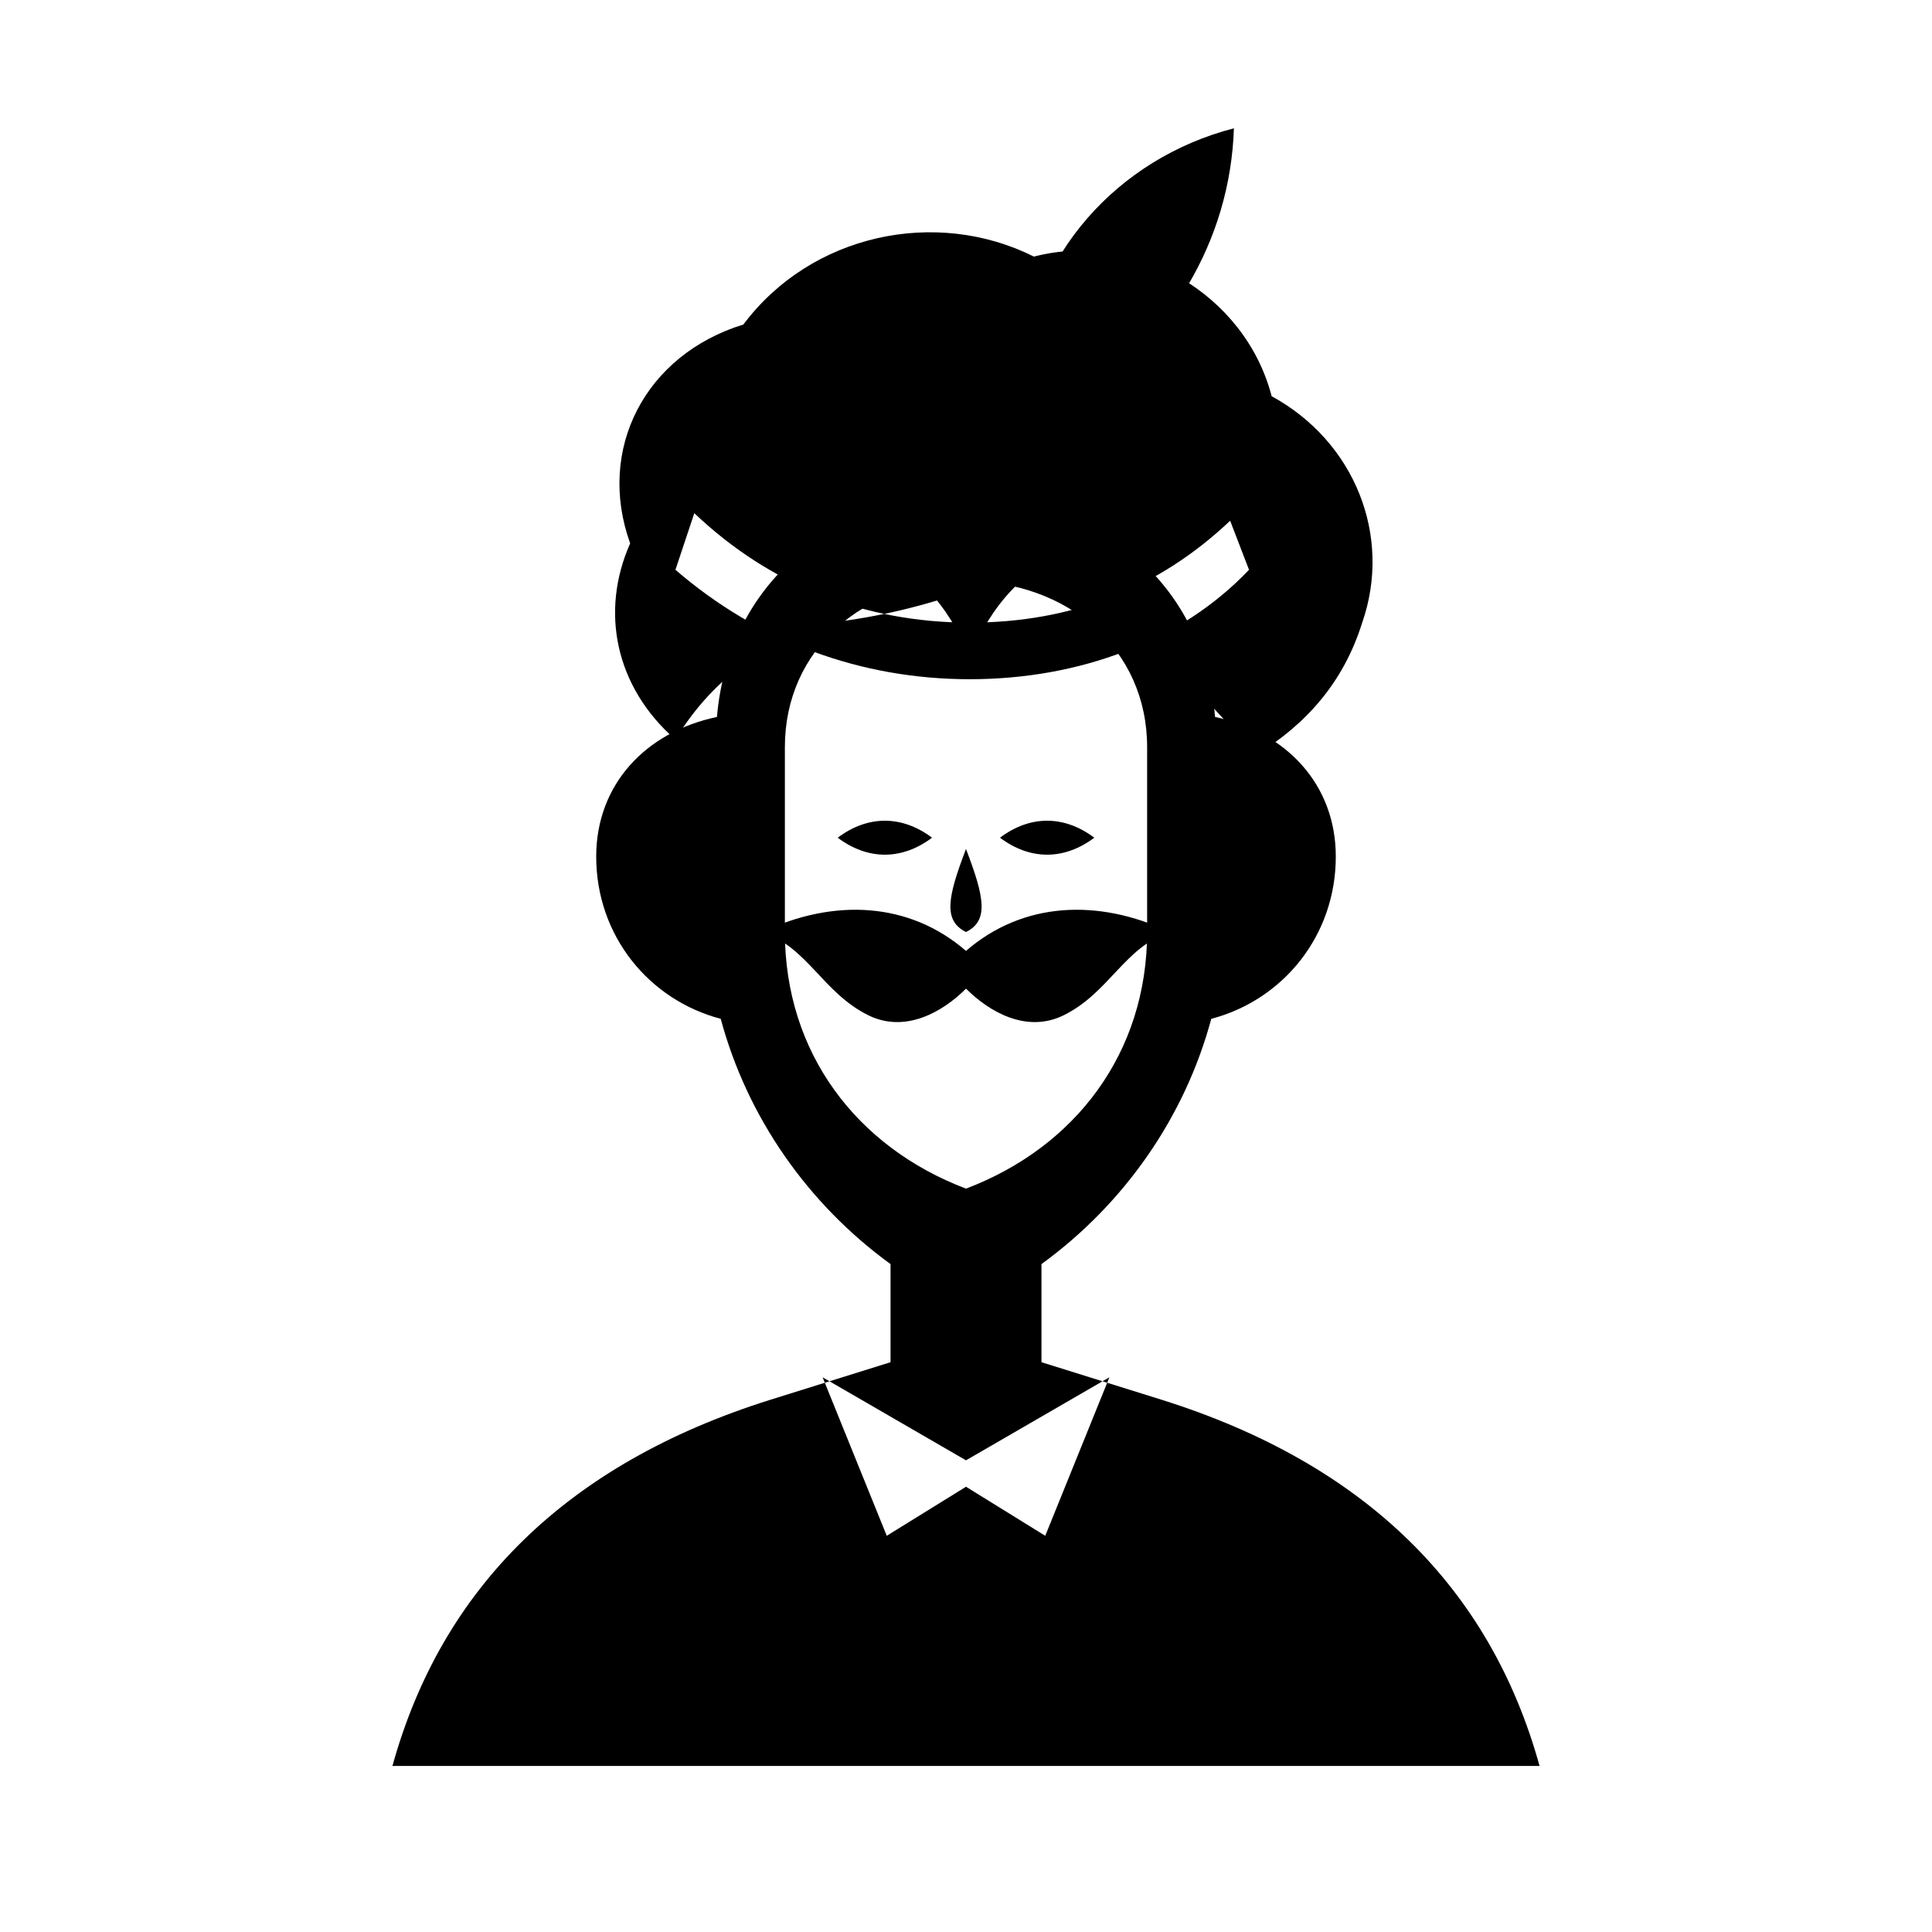
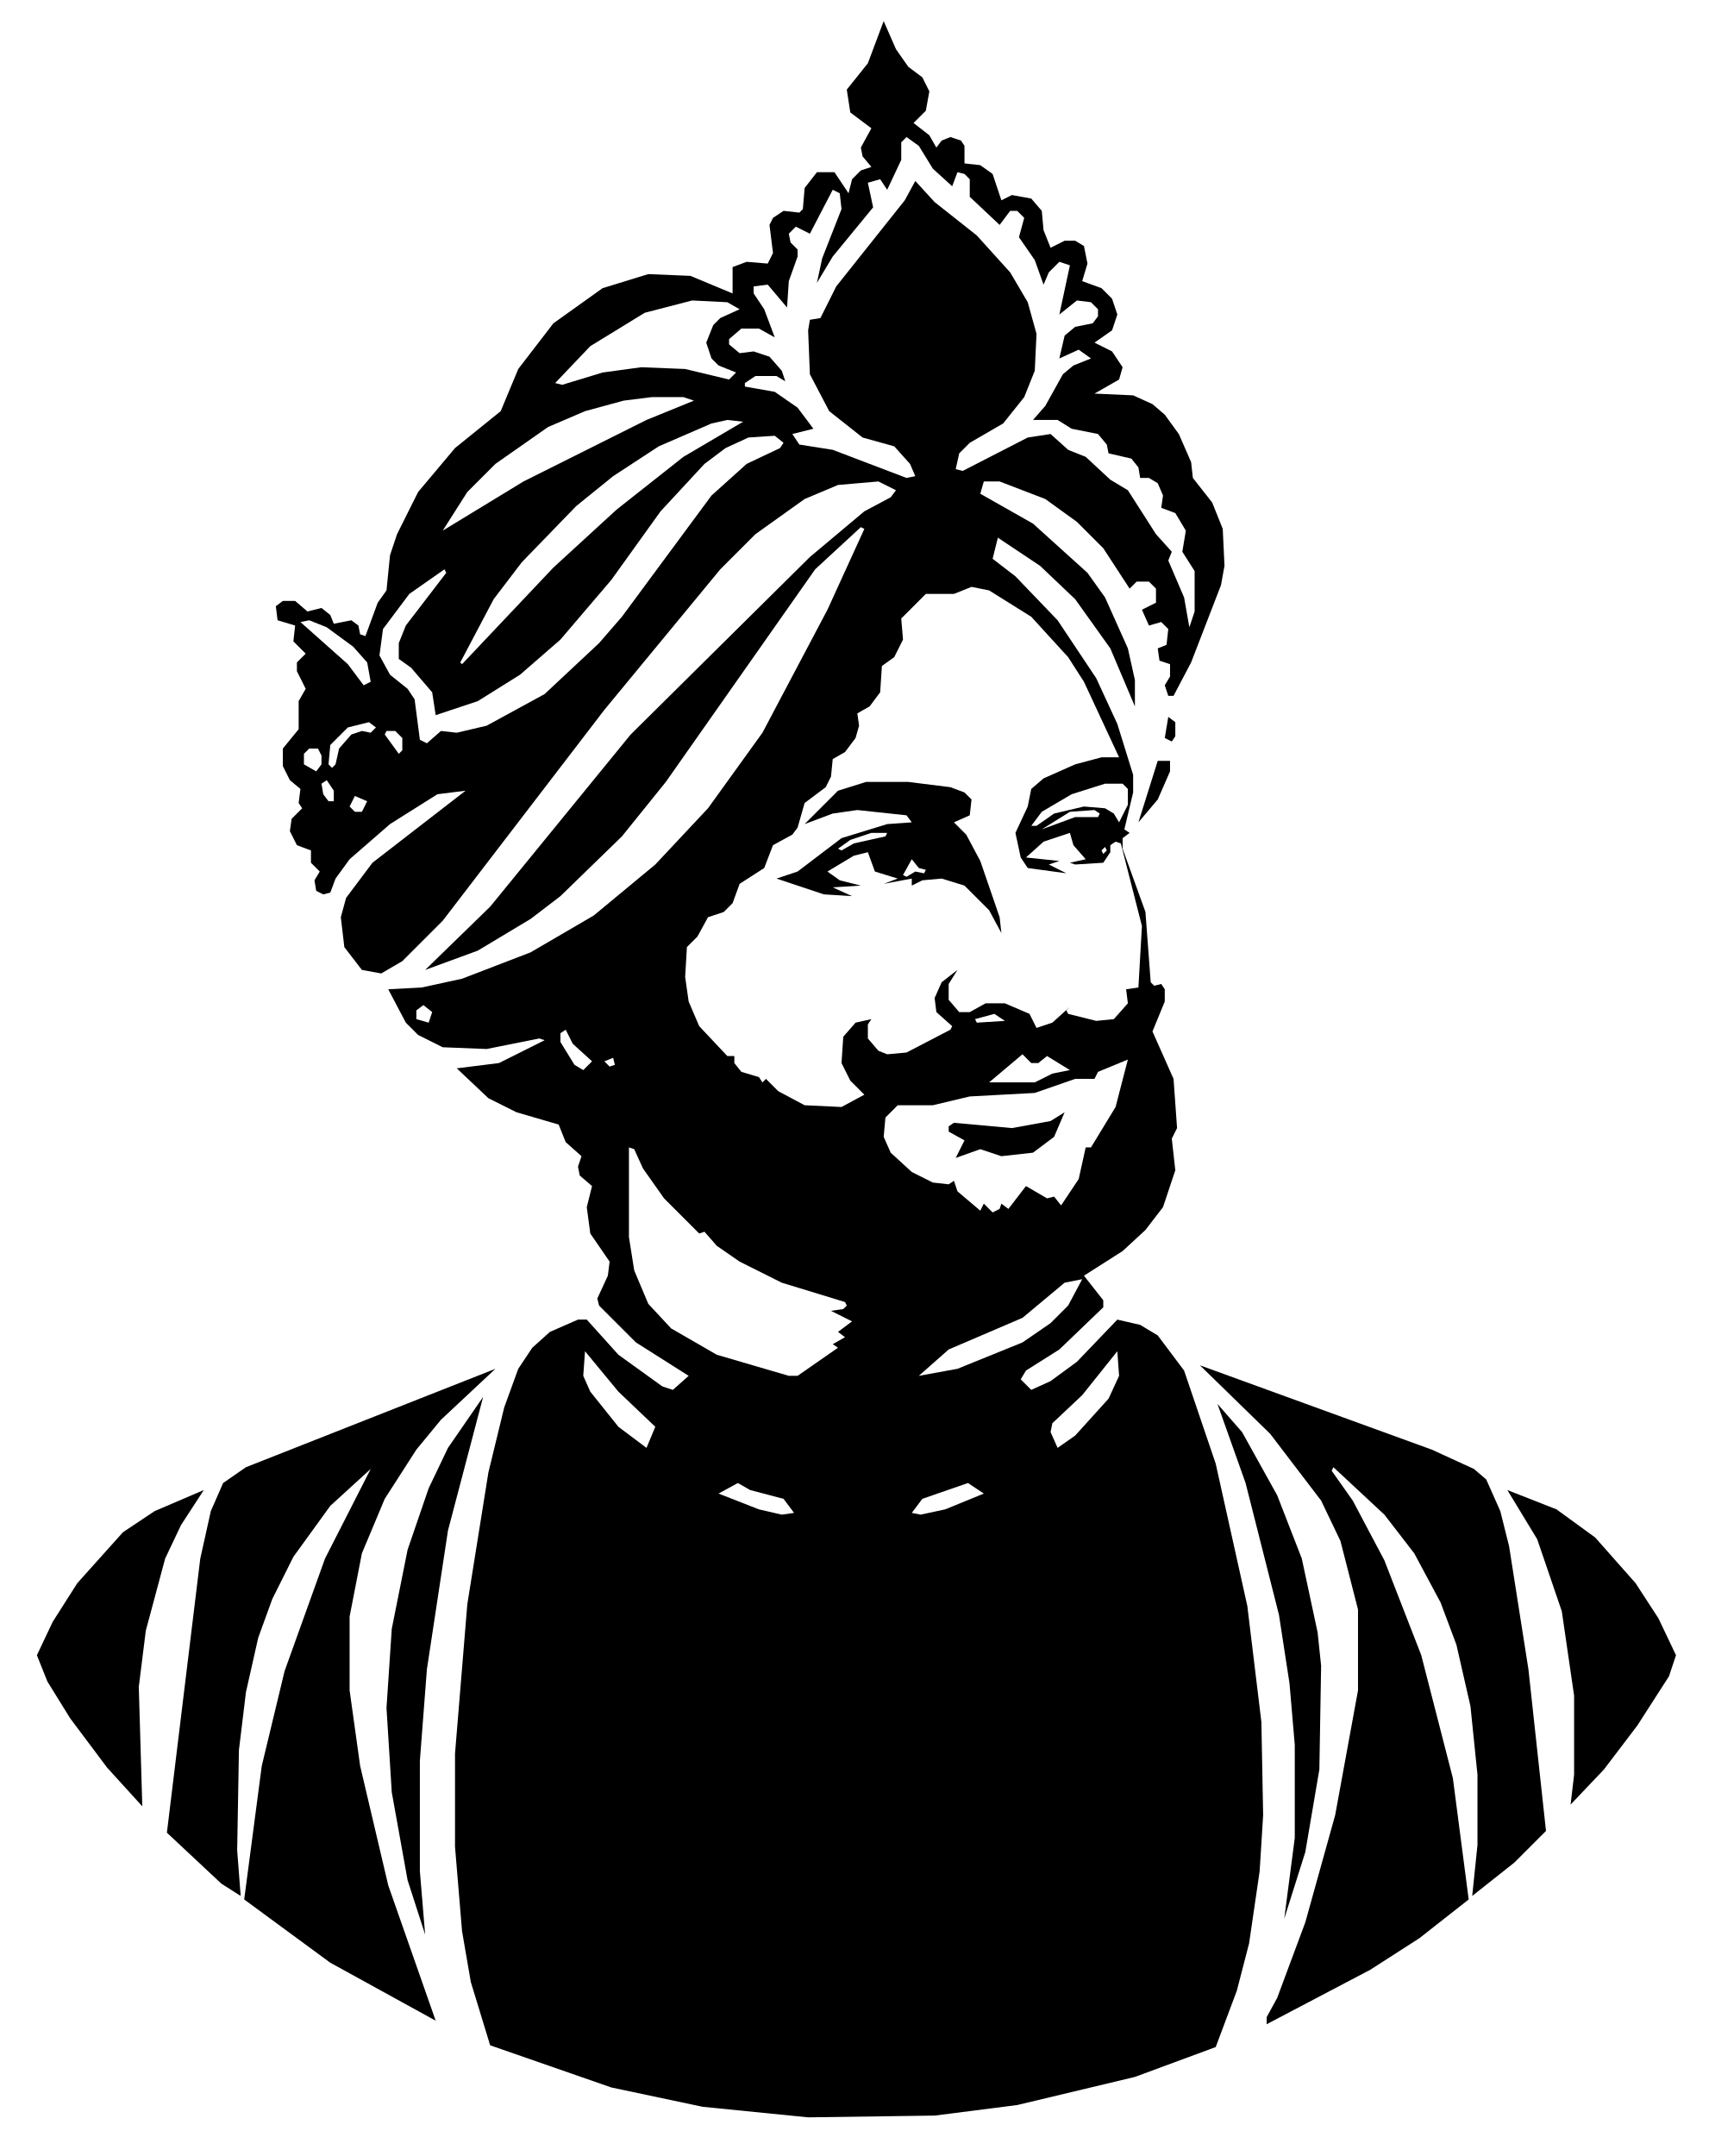
- <svg xmlns="http://www.w3.org/2000/svg" viewBox="0 0 512 512">
-   <g fill="#000">
-     <path fill-rule="evenodd" d="M104 468C117 421 150 388 204 371L236 361V335C214 319 198 296 191 270C172 265 158 248 158 227C158 208 171 194 190 190C193 155 220 132 256 132C292 132 319 155 322 190C341 194 354 208 354 227C354 248 340 265 321 270C314 296 298 319 276 335V361L308 371C362 388 395 421 408 468Z M208 198C208 172 229 154 256 154C283 154 304 172 304 198V247C304 279 285 304 256 315C227 304 208 279 208 247Z M218 365L256 387L294 365L277 407L256 394L235 407Z" />
-     <path fill-rule="evenodd" d="M179 196C163 182 159 162 167 144C158 119 171 94 197 86C215 62 248 55 274 68C301 61 330 78 337 105C359 117 369 142 361 165C356 181 346 192 333 200L321 187C318 168 305 151 288 141C269 153 246 162 220 165C202 170 188 181 179 196Z M184 136C204 155 229 165 257 165C284 165 307 156 326 138L331 151C313 170 286 180 257 180C228 180 201 170 179 151Z" />
-     <path d="M271 99C273 68 296 42 327 34C326 64 310 90 284 108Z" />
-     <path d="M257 119C263 132 271 140 285 145C271 151 263 160 257 174C251 160 243 151 229 145C243 140 251 132 257 119Z" />
-     <path d="M222 222C230 216 239 216 247 222C239 228 230 228 222 222Z M265 222C273 216 282 216 290 222C282 228 273 228 265 222Z" />
-     <path d="M256 225C251 238 250 244 256 247C262 244 261 238 256 225Z" />
-     <path d="M256 252C241 239 221 238 202 247C214 251 218 263 230 269C240 274 250 268 256 262C262 268 272 274 282 269C294 263 298 251 310 247C291 238 271 239 256 252Z" />
-   </g>
+ <svg xmlns="http://www.w3.org/2000/svg" viewBox="0 0 976 1227">
+   <path fill="#000" fill-rule="evenodd" d="M 858 848 L 875 876 L 889 917 L 896 965 L 896 1010 L 894 1027 L 913 1007 L 932 982 L 950 954 L 954 942 L 944 921 L 931 901 L 908 875 L 886 859 Z M 116 848 L 88 860 L 70 872 L 44 901 L 30 923 L 21 942 L 27 957 L 40 978 L 61 1006 L 81 1028 L 79 960 L 83 928 L 94 887 L 103 868 Z M 693 799 L 709 844 L 728 919 L 734 958 L 737 993 L 737 1046 L 731 1092 L 743 1054 L 751 1007 L 752 948 L 750 929 L 741 887 L 727 851 L 707 815 Z M 275 795 L 255 824 L 244 847 L 232 882 L 223 927 L 220 972 L 223 1020 L 232 1070 L 242 1101 L 239 1065 L 239 1002 L 243 950 L 255 871 Z M 282 779 L 140 835 L 127 844 L 120 860 L 114 887 L 95 1043 L 126 1072 L 137 1079 L 135 1053 L 136 996 L 140 963 L 147 932 L 155 910 L 167 886 L 188 857 L 211 836 L 185 887 L 162 951 L 149 1005 L 139 1081 L 188 1117 L 248 1150 L 221 1073 L 205 1005 L 199 962 L 199 920 L 206 884 L 219 853 L 237 825 L 251 808 Z M 683 777 L 723 816 L 752 854 L 763 877 L 773 916 L 773 962 L 760 1033 L 743 1094 L 727 1137 L 721 1148 L 721 1152 L 780 1121 L 808 1103 L 836 1081 L 827 1012 L 809 942 L 788 888 L 770 854 L 758 837 L 759 835 L 788 862 L 805 884 L 820 912 L 829 936 L 837 971 L 841 1010 L 841 1050 L 838 1079 L 862 1060 L 880 1042 L 870 950 L 859 880 L 854 860 L 846 842 L 839 836 L 815 825 Z M 666 433 L 659 433 L 648 468 L 659 455 L 666 439 Z M 665 408 L 663 420 L 667 422 L 669 419 L 669 411 Z M 503 12 L 494 36 L 482 51 L 484 64 L 496 73 L 490 84 L 491 89 L 496 95 L 490 97 L 485 102 L 483 110 L 475 98 L 465 98 L 458 107 L 457 119 L 455 121 L 446 120 L 440 124 L 438 128 L 440 144 L 437 150 L 425 149 L 417 152 L 417 167 L 393 157 L 369 156 L 343 164 L 315 184 L 295 210 L 285 234 L 259 255 L 238 280 L 226 304 L 222 316 L 220 336 L 215 343 L 208 362 L 205 361 L 204 356 L 200 353 L 190 355 L 188 350 L 183 346 L 175 348 L 168 342 L 161 342 L 157 345 L 158 353 L 168 356 L 167 365 L 174 372 L 169 377 L 169 382 L 174 392 L 170 399 L 170 415 L 161 426 L 161 436 L 165 444 L 171 449 L 170 457 L 172 460 L 166 466 L 165 473 L 169 481 L 177 484 L 177 491 L 182 496 L 179 501 L 180 507 L 184 509 L 188 508 L 191 500 L 199 489 L 222 469 L 249 452 L 265 450 L 212 491 L 197 511 L 194 522 L 196 539 L 206 552 L 217 554 L 229 547 L 252 524 L 344 404 L 410 324 L 430 304 L 458 284 L 477 276 L 500 274 L 510 279 L 507 283 L 492 291 L 461 317 L 359 418 L 279 516 L 242 552 L 272 541 L 302 523 L 319 510 L 354 476 L 379 445 L 464 324 L 490 300 L 492 301 L 471 347 L 434 417 L 403 460 L 373 492 L 338 521 L 302 542 L 263 557 L 240 562 L 221 563 L 231 582 L 238 589 L 252 596 L 277 597 L 307 591 L 310 592 L 284 605 L 260 608 L 278 625 L 294 633 L 318 640 L 322 650 L 331 658 L 329 664 L 330 669 L 337 675 L 334 687 L 336 702 L 347 718 L 346 726 L 340 739 L 341 743 L 362 764 L 392 783 L 383 791 L 377 789 L 352 771 L 334 751 L 329 751 L 313 758 L 303 767 L 295 779 L 287 801 L 278 838 L 266 913 L 259 998 L 259 1051 L 263 1099 L 268 1128 L 279 1164 L 348 1188 L 400 1199 L 460 1205 L 532 1204 L 579 1198 L 646 1182 L 692 1165 L 704 1133 L 711 1106 L 717 1065 L 719 1033 L 718 980 L 710 914 L 692 833 L 674 780 L 659 760 L 649 754 L 636 751 L 613 775 L 598 786 L 587 791 L 581 785 L 584 780 L 603 768 L 628 744 L 628 740 L 617 726 L 639 712 L 652 700 L 662 687 L 669 666 L 667 648 L 670 642 L 668 614 L 656 587 L 663 570 L 663 563 L 661 560 L 657 561 L 655 559 L 652 519 L 639 483 L 639 477 L 643 474 L 640 472 L 645 451 L 645 441 L 636 412 L 624 386 L 602 353 L 578 328 L 565 318 L 568 306 L 592 322 L 612 341 L 632 369 L 646 402 L 646 387 L 642 369 L 629 340 L 619 326 L 588 298 L 558 281 L 560 274 L 569 274 L 595 284 L 613 297 L 628 312 L 643 335 L 647 331 L 654 331 L 658 335 L 658 343 L 650 347 L 654 356 L 661 354 L 665 358 L 664 367 L 659 369 L 660 376 L 666 378 L 666 385 L 663 390 L 665 396 L 668 396 L 678 377 L 695 333 L 697 322 L 696 301 L 690 286 L 679 272 L 678 263 L 671 247 L 663 236 L 656 230 L 645 225 L 623 224 L 637 216 L 639 209 L 633 200 L 623 195 L 633 188 L 636 179 L 633 170 L 627 164 L 616 160 L 619 150 L 617 140 L 612 137 L 606 137 L 598 141 L 594 131 L 593 120 L 587 113 L 576 111 L 570 114 L 565 99 L 558 94 L 549 93 L 549 83 L 547 80 L 541 78 L 536 80 L 533 84 L 529 77 L 520 70 L 527 63 L 529 52 L 525 44 L 517 38 L 510 28 Z M 560 850 L 538 859 L 524 862 L 519 861 L 525 853 L 551 844 Z M 409 850 L 420 844 L 427 848 L 446 853 L 452 861 L 445 862 L 432 859 Z M 636 769 L 637 783 L 631 796 L 612 817 L 602 824 L 598 815 L 599 810 L 616 794 Z M 333 769 L 352 792 L 373 812 L 368 824 L 352 812 L 336 792 L 332 783 Z M 616 728 L 608 743 L 598 753 L 582 764 L 545 779 L 523 783 L 540 768 L 582 750 L 606 730 Z M 358 653 L 361 654 L 366 665 L 378 682 L 398 702 L 401 701 L 408 709 L 421 718 L 445 730 L 481 741 L 482 743 L 480 745 L 473 746 L 485 752 L 477 758 L 481 761 L 474 765 L 477 767 L 454 783 L 449 783 L 408 771 L 382 756 L 369 742 L 361 723 L 358 704 Z M 642 603 L 635 630 L 621 653 L 618 653 L 614 671 L 604 686 L 600 681 L 596 682 L 584 675 L 574 688 L 570 685 L 569 688 L 565 690 L 560 685 L 558 689 L 545 678 L 543 672 L 540 674 L 531 673 L 519 667 L 507 656 L 503 647 L 504 636 L 511 629 L 531 629 L 552 624 L 589 622 L 612 614 L 623 614 L 625 610 Z M 606 633 L 598 638 L 576 642 L 543 639 L 540 641 L 540 644 L 549 649 L 544 659 L 558 654 L 570 658 L 588 656 L 600 647 Z M 344 604 L 349 602 L 350 606 L 347 607 Z M 563 616 L 582 600 L 587 605 L 591 605 L 596 601 L 609 609 L 599 611 L 589 616 Z M 322 586 L 326 594 L 337 604 L 332 609 L 327 606 L 319 593 L 319 588 Z M 555 580 L 566 577 L 572 581 L 556 582 Z M 241 572 L 246 576 L 244 582 L 237 580 L 237 575 Z M 629 482 L 630 484 L 628 486 L 627 484 Z M 626 463 L 625 465 L 612 465 L 593 472 L 609 462 L 623 461 Z M 202 453 L 209 456 L 206 462 L 202 462 L 199 459 Z M 642 449 L 642 458 L 637 468 L 634 463 L 629 460 L 617 459 L 600 463 L 590 470 L 587 470 L 593 462 L 610 452 L 629 446 L 639 446 Z M 186 444 L 190 450 L 190 456 L 187 456 L 184 452 L 183 446 Z M 176 426 L 181 426 L 183 430 L 183 435 L 180 439 L 173 435 L 173 429 Z M 220 416 L 225 416 L 229 420 L 229 427 L 227 429 L 219 418 Z M 214 414 L 211 417 L 206 416 L 200 418 L 193 426 L 191 435 L 189 437 L 187 435 L 188 424 L 198 414 L 210 411 Z M 171 354 L 176 353 L 186 357 L 201 368 L 209 377 L 211 388 L 207 390 L 198 378 Z M 563 336 L 587 351 L 608 374 L 617 388 L 637 431 L 627 431 L 612 435 L 594 443 L 587 449 L 585 459 L 578 474 L 581 488 L 585 494 L 607 497 L 597 492 L 603 490 L 584 488 L 594 479 L 609 474 L 611 481 L 618 489 L 609 491 L 612 492 L 628 491 L 632 485 L 632 481 L 635 479 L 638 480 L 650 527 L 648 562 L 641 563 L 642 571 L 634 580 L 624 581 L 608 577 L 607 575 L 609 573 L 599 582 L 590 585 L 586 577 L 572 571 L 561 571 L 552 576 L 546 576 L 540 569 L 540 560 L 545 552 L 536 559 L 532 568 L 533 576 L 542 584 L 541 586 L 516 599 L 505 600 L 500 598 L 494 591 L 494 583 L 496 580 L 487 582 L 480 590 L 479 605 L 484 615 L 492 623 L 479 630 L 458 629 L 443 621 L 436 614 L 434 616 L 432 613 L 422 610 L 418 605 L 418 601 L 414 601 L 398 584 L 392 570 L 390 556 L 391 539 L 397 533 L 403 522 L 412 519 L 417 514 L 421 503 L 435 494 L 440 481 L 451 475 L 454 471 L 458 457 L 470 448 L 473 442 L 474 432 L 481 428 L 487 420 L 489 413 L 488 406 L 495 402 L 501 394 L 502 379 L 509 374 L 514 364 L 513 352 L 527 338 L 543 338 L 553 334 Z M 442 500 L 469 509 L 485 510 L 474 505 L 490 504 L 478 501 L 471 496 L 486 487 L 494 485 L 498 496 L 511 500 L 503 503 L 519 500 L 519 504 L 525 501 L 536 500 L 549 504 L 563 518 L 570 531 L 569 522 L 558 490 L 550 475 L 543 468 L 552 464 L 553 455 L 549 451 L 541 448 L 517 445 L 493 445 L 477 450 L 458 469 L 474 463 L 488 461 L 516 464 L 519 468 L 505 469 L 479 477 L 454 496 Z M 514 498 L 519 489 L 523 494 L 527 495 L 526 497 L 521 496 L 516 499 Z M 505 474 L 504 476 L 486 480 L 479 484 L 477 483 L 484 478 L 496 474 Z M 446 252 L 444 255 L 425 264 L 405 282 L 354 351 L 341 366 L 310 395 L 277 413 L 260 417 L 251 416 L 243 423 L 239 421 L 236 398 L 232 392 L 222 384 L 216 373 L 218 358 L 233 338 L 253 324 L 254 326 L 231 356 L 227 366 L 227 375 L 234 380 L 246 394 L 248 407 L 272 399 L 296 384 L 319 364 L 348 330 L 376 291 L 401 264 L 413 255 L 426 249 L 441 248 Z M 423 240 L 389 260 L 351 290 L 315 323 L 263 378 L 262 377 L 281 341 L 297 320 L 328 288 L 349 271 L 375 254 L 405 241 L 414 239 Z M 395 228 L 368 239 L 298 274 L 252 302 L 266 280 L 282 264 L 312 243 L 333 234 L 355 228 L 371 226 L 389 226 Z M 421 176 L 410 181 L 406 185 L 402 195 L 405 204 L 409 208 L 419 212 L 415 216 L 390 210 L 365 209 L 343 212 L 320 219 L 316 218 L 336 197 L 367 178 L 394 171 L 414 172 Z M 516 78 L 523 83 L 531 96 L 542 106 L 545 98 L 549 99 L 552 102 L 552 112 L 569 128 L 575 120 L 579 120 L 583 124 L 580 135 L 589 148 L 594 162 L 597 155 L 603 149 L 609 151 L 603 179 L 613 171 L 621 172 L 625 176 L 625 180 L 622 184 L 612 186 L 606 191 L 603 204 L 614 199 L 621 204 L 611 208 L 605 213 L 595 231 L 588 239 L 602 239 L 610 244 L 625 247 L 630 253 L 631 258 L 644 261 L 648 266 L 649 272 L 654 272 L 659 275 L 662 282 L 661 289 L 669 292 L 675 302 L 673 314 L 680 325 L 680 348 L 677 357 L 674 340 L 665 319 L 667 314 L 658 304 L 642 279 L 632 273 L 618 260 L 608 256 L 598 247 L 585 249 L 548 268 L 544 267 L 546 258 L 552 252 L 571 241 L 583 226 L 589 211 L 590 190 L 585 172 L 575 155 L 556 134 L 532 115 L 521 103 L 515 114 L 476 163 L 467 181 L 461 182 L 460 188 L 461 213 L 472 234 L 491 249 L 509 254 L 518 264 L 521 271 L 516 272 L 474 256 L 455 253 L 451 247 L 463 244 L 454 232 L 441 223 L 424 220 L 424 218 L 430 214 L 442 214 L 447 217 L 445 211 L 438 203 L 429 200 L 421 201 L 415 196 L 415 193 L 422 187 L 432 187 L 441 192 L 435 176 L 429 167 L 429 163 L 437 162 L 448 175 L 449 160 L 454 146 L 454 142 L 450 138 L 449 133 L 453 129 L 461 133 L 474 108 L 478 110 L 479 119 L 468 147 L 465 161 L 474 146 L 497 118 L 494 104 L 501 102 L 505 108 L 513 91 L 513 81 Z" />
</svg>
